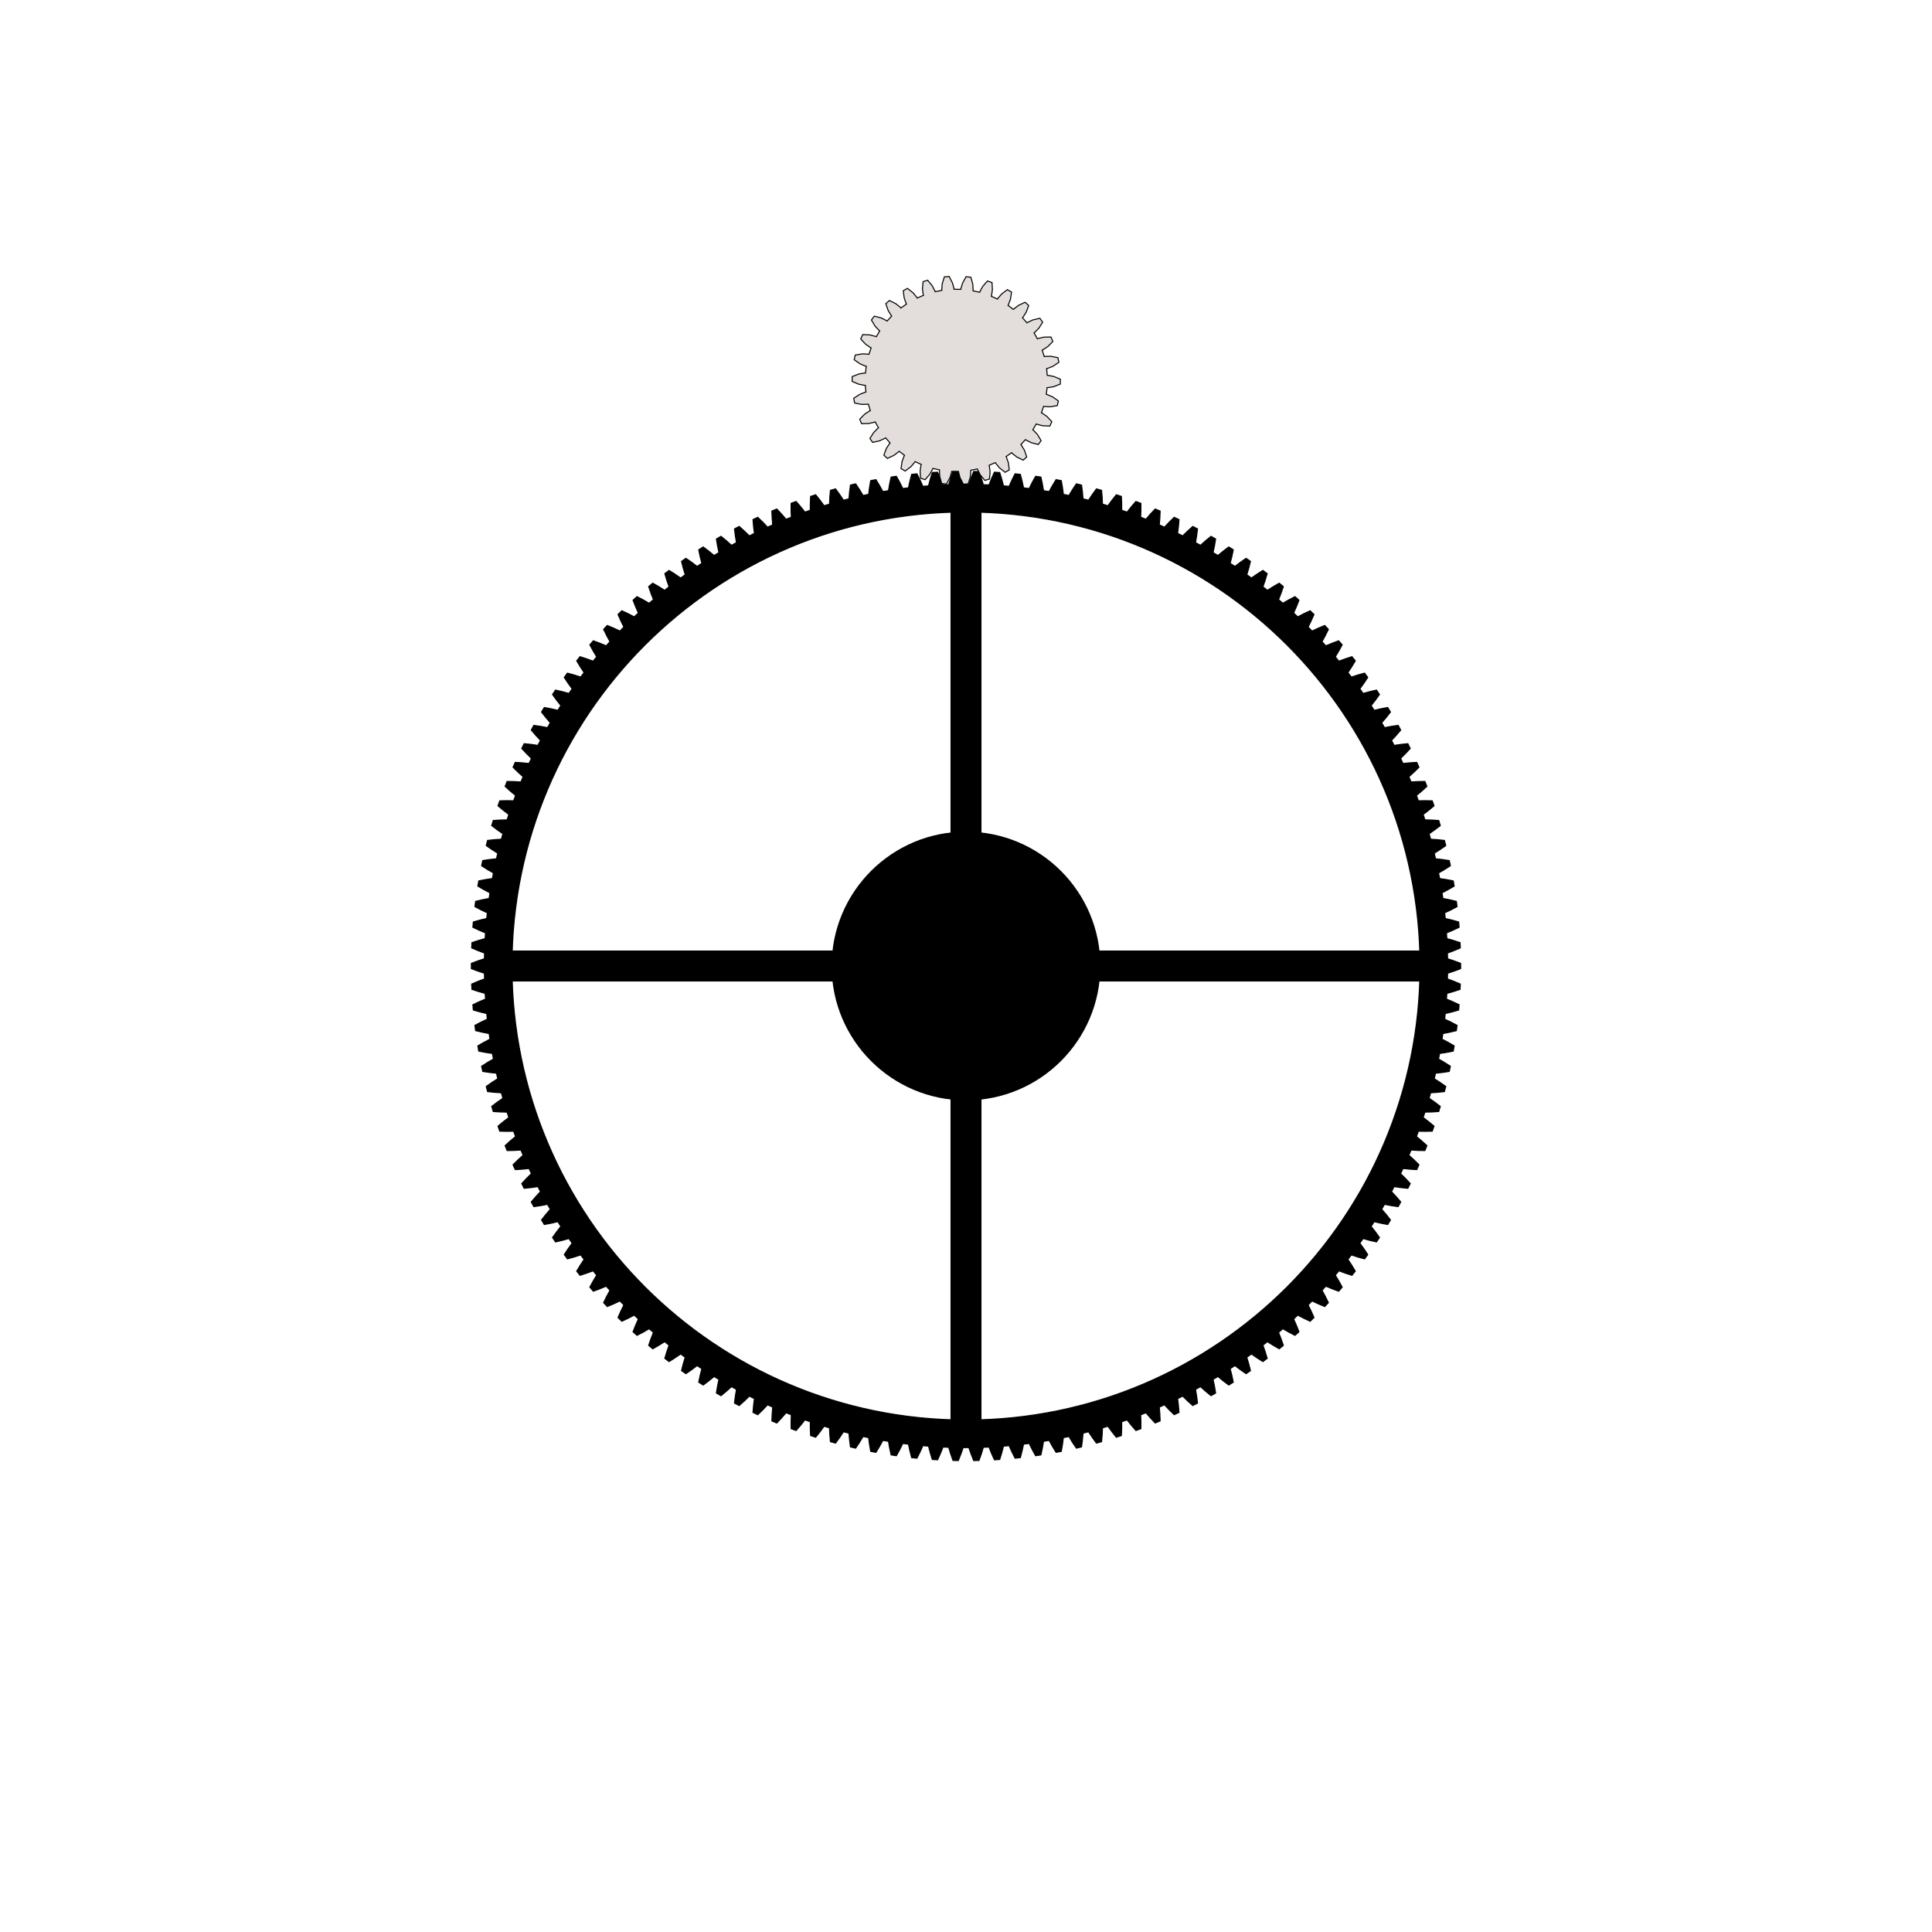
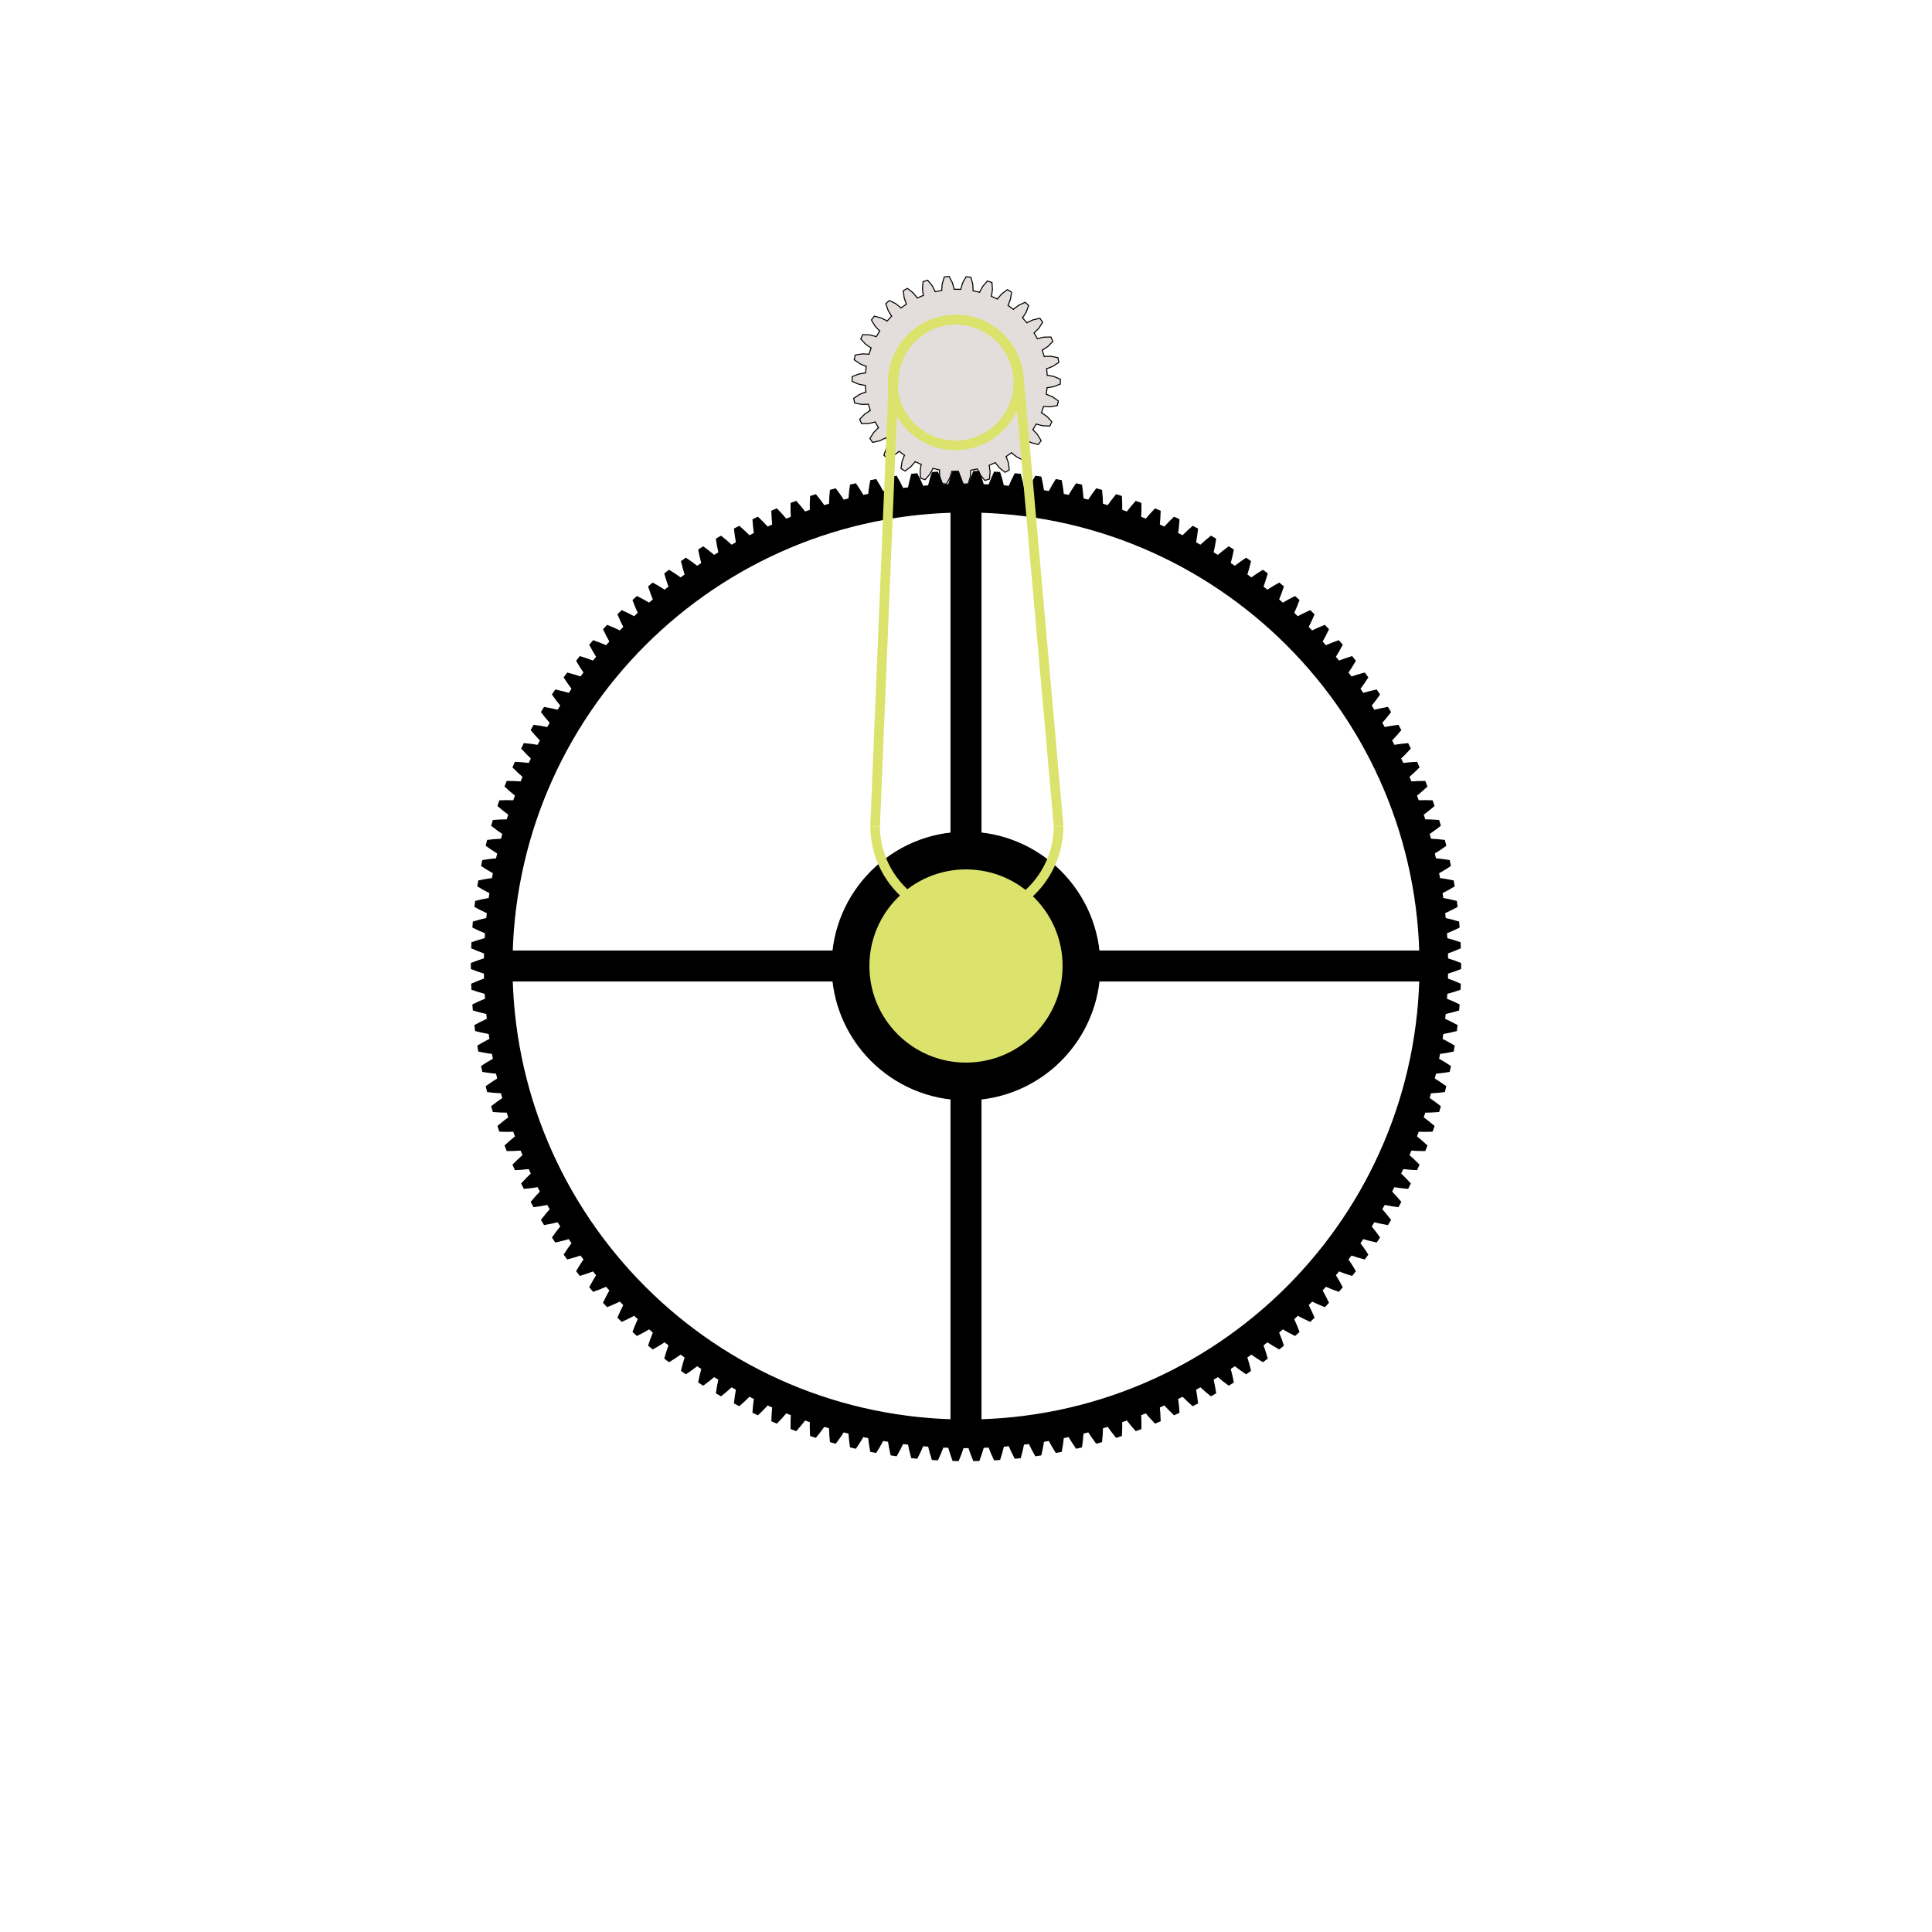
<svg xmlns="http://www.w3.org/2000/svg" width="500mm" height="500mm" version="1.1" viewBox="0 0 500 500" id="watch">
  <defs id="defs5123" />
  <g id="layer1">
-     <g transform="translate(250, 250)" id="primary_gear" style="fill:#000000;fill-opacity:1">
-       <path style="fill:#000000;fill-opacity:1;stroke:#000000;stroke-width:1" d="M 937.355 461.109 L 932.145 461.219 L 929.885 467.652 L 927.92 474.088 L 922.389 474.32 L 919.893 468.072 L 917.104 461.85 L 911.902 462.176 L 909.914 468.699 L 908.221 475.213 L 902.703 475.676 L 899.949 469.535 L 896.9 463.436 L 891.717 463.98 L 890.004 470.582 L 888.584 477.158 L 883.092 477.854 L 880.082 471.834 L 876.781 465.867 L 871.625 466.629 L 870.189 473.295 L 869.049 479.928 L 863.59 480.85 L 860.33 474.963 L 856.781 469.139 L 851.662 470.115 L 850.508 476.836 L 849.645 483.51 L 844.229 484.662 L 840.727 478.916 L 836.938 473.246 L 831.863 474.436 L 830.99 481.199 L 830.408 487.902 L 825.045 489.279 L 821.305 483.686 L 817.281 478.18 L 812.262 479.582 L 811.674 486.375 L 811.371 493.098 L 806.072 494.697 L 802.1 489.266 L 797.85 483.934 L 792.895 485.543 L 792.59 492.355 L 792.57 499.084 L 787.342 500.906 L 783.146 495.645 L 778.676 490.494 L 773.793 492.311 L 773.773 499.131 L 774.035 505.854 L 768.889 507.893 L 764.477 502.811 L 759.795 497.854 L 754.99 499.873 L 755.258 506.686 L 755.801 513.393 L 750.744 515.645 L 746.123 510.754 L 741.236 505.996 L 736.521 508.215 L 737.074 515.012 L 737.898 521.689 L 732.939 524.15 L 728.117 519.457 L 723.037 514.908 L 718.418 517.322 L 719.256 524.09 L 720.357 530.729 L 715.506 533.396 L 710.492 528.908 L 705.227 524.574 L 700.713 527.182 L 701.832 533.908 L 703.211 540.494 L 698.477 543.361 L 693.279 539.088 L 687.836 534.98 L 683.436 537.771 L 684.836 544.445 L 686.49 550.969 L 681.879 554.033 L 676.506 549.98 L 670.896 546.104 L 666.617 549.078 L 668.295 555.688 L 670.221 562.135 L 665.742 565.389 L 660.205 561.564 L 654.438 557.926 L 650.287 561.076 L 652.24 567.611 L 654.434 573.973 L 650.096 577.41 L 644.404 573.822 L 638.488 570.428 L 634.473 573.75 L 636.699 580.195 L 639.156 586.461 L 634.967 590.078 L 629.129 586.73 L 623.076 583.588 L 619.203 587.074 L 621.697 593.422 L 624.416 599.576 L 620.381 603.367 L 614.408 600.268 L 608.229 597.379 L 604.506 601.025 L 607.264 607.264 L 610.236 613.299 L 606.363 617.254 L 600.268 614.408 L 593.973 611.781 L 590.406 615.58 L 593.422 621.697 L 596.645 627.604 L 592.941 631.719 L 586.73 629.129 L 580.332 626.77 L 576.928 630.713 L 580.195 636.699 L 583.664 642.465 L 580.137 646.73 L 573.822 644.404 L 567.33 642.314 L 564.094 646.398 L 567.611 652.24 L 571.318 657.855 L 567.971 662.266 L 561.564 660.205 L 554.992 658.389 L 551.928 662.605 L 555.688 668.295 L 559.625 673.752 L 556.467 678.297 L 549.98 676.508 L 543.336 674.967 L 540.453 679.309 L 544.445 684.836 L 548.609 690.121 L 545.645 694.797 L 539.088 693.279 L 532.387 692.02 L 529.686 696.477 L 533.908 701.832 L 538.289 706.939 L 535.521 711.734 L 528.908 710.492 L 522.158 709.514 L 519.648 714.082 L 524.09 719.256 L 528.682 724.174 L 526.117 729.08 L 519.457 728.117 L 512.674 727.422 L 510.355 732.09 L 515.012 737.074 L 519.805 741.797 L 517.447 746.807 L 510.754 746.123 L 503.947 745.713 L 501.826 750.473 L 506.686 755.258 L 511.674 759.775 L 509.527 764.879 L 502.811 764.477 L 495.992 764.352 L 494.074 769.197 L 499.131 773.773 L 504.303 778.078 L 502.373 783.268 L 495.645 783.146 L 488.826 783.307 L 487.113 788.229 L 492.355 792.59 L 497.703 796.674 L 495.992 801.939 L 489.266 802.1 L 482.461 802.547 L 480.955 807.535 L 486.375 811.674 L 491.889 815.529 L 490.4 820.863 L 483.686 821.305 L 476.906 822.035 L 475.609 827.084 L 481.199 830.99 L 486.869 834.613 L 485.605 840.002 L 478.916 840.727 L 472.172 841.74 L 471.088 846.838 L 476.836 850.508 L 482.654 853.889 L 481.617 859.328 L 474.963 860.33 L 468.268 861.627 L 467.398 866.764 L 473.295 870.189 L 479.25 873.326 L 478.441 878.803 L 471.834 880.082 L 465.199 881.658 L 464.547 886.828 L 470.582 890.004 L 476.662 892.887 L 476.082 898.393 L 469.535 899.949 L 462.973 901.801 L 462.537 906.992 L 468.699 909.914 L 474.895 912.539 L 474.547 918.064 L 468.07 919.893 L 461.592 922.018 L 461.373 927.225 L 467.652 929.885 L 473.953 932.248 L 473.836 937.783 L 467.443 939.883 L 461.059 942.275 L 461.059 947.488 L 467.443 949.881 L 473.836 951.98 L 473.953 957.516 L 467.652 959.879 L 461.373 962.539 L 461.592 967.746 L 468.07 969.871 L 474.547 971.699 L 474.895 977.225 L 468.699 979.85 L 462.537 982.771 L 462.973 987.963 L 469.535 989.814 L 476.082 991.371 L 476.662 996.877 L 470.582 999.76 L 464.547 1002.936 L 465.199 1008.106 L 471.834 1009.682 L 478.441 1010.961 L 479.25 1016.439 L 473.295 1019.574 L 467.398 1023 L 468.268 1028.139 L 474.963 1029.434 L 481.617 1030.436 L 482.654 1035.875 L 476.836 1039.256 L 471.088 1042.926 L 472.172 1048.023 L 478.916 1049.037 L 485.605 1049.762 L 486.869 1055.15 L 481.199 1058.773 L 475.609 1062.68 L 476.906 1067.728 L 483.686 1068.459 L 490.4 1068.902 L 491.889 1074.234 L 486.375 1078.09 L 480.955 1082.228 L 482.461 1087.217 L 489.266 1087.664 L 495.992 1087.824 L 497.703 1093.09 L 492.355 1097.174 L 487.113 1101.535 L 488.826 1106.457 L 495.645 1106.617 L 502.373 1106.496 L 504.303 1111.686 L 499.131 1115.99 L 494.074 1120.566 L 495.992 1125.412 L 502.811 1125.287 L 509.527 1124.885 L 511.674 1129.988 L 506.686 1134.506 L 501.826 1139.291 L 503.947 1144.051 L 510.754 1143.641 L 517.447 1142.957 L 519.805 1147.967 L 515.012 1152.689 L 510.355 1157.674 L 512.674 1162.342 L 519.457 1161.647 L 526.117 1160.684 L 528.682 1165.59 L 524.09 1170.508 L 519.648 1175.682 L 522.158 1180.25 L 528.908 1179.272 L 535.521 1178.029 L 538.289 1182.824 L 533.908 1187.932 L 529.686 1193.287 L 532.387 1197.744 L 539.088 1196.484 L 545.645 1194.967 L 548.609 1199.643 L 544.445 1204.928 L 540.453 1210.455 L 543.336 1214.797 L 549.98 1213.258 L 556.467 1211.467 L 559.625 1216.012 L 555.688 1221.469 L 551.928 1227.158 L 554.992 1231.375 L 561.564 1229.559 L 567.971 1227.498 L 571.318 1231.908 L 567.611 1237.523 L 564.094 1243.365 L 567.33 1247.449 L 573.822 1245.359 L 580.137 1243.033 L 583.664 1247.299 L 580.195 1253.064 L 576.928 1259.051 L 580.332 1262.994 L 586.73 1260.635 L 592.941 1258.047 L 596.645 1262.16 L 593.422 1268.066 L 590.406 1274.184 L 593.973 1277.982 L 600.268 1275.355 L 606.363 1272.51 L 610.236 1276.465 L 607.264 1282.5 L 604.506 1288.738 L 608.229 1292.385 L 614.408 1289.496 L 620.381 1286.397 L 624.416 1290.188 L 621.697 1296.342 L 619.203 1302.689 L 623.076 1306.176 L 629.129 1303.033 L 634.967 1299.686 L 639.156 1303.305 L 636.699 1309.568 L 634.473 1316.014 L 638.488 1319.336 L 644.404 1315.941 L 650.096 1312.353 L 654.434 1315.791 L 652.24 1322.152 L 650.287 1328.688 L 654.438 1331.838 L 660.205 1328.199 L 665.742 1324.375 L 670.221 1327.629 L 668.295 1334.076 L 666.617 1340.688 L 670.896 1343.66 L 676.506 1339.783 L 681.879 1335.73 L 686.49 1338.795 L 684.836 1345.318 L 683.436 1351.992 L 687.836 1354.783 L 693.279 1350.676 L 698.477 1346.402 L 703.211 1349.27 L 701.832 1355.855 L 700.713 1362.582 L 705.227 1365.189 L 710.492 1360.855 L 715.506 1356.367 L 720.357 1359.035 L 719.256 1365.674 L 718.418 1372.441 L 723.037 1374.855 L 728.117 1370.307 L 732.939 1365.613 L 737.898 1368.074 L 737.074 1374.752 L 736.521 1381.549 L 741.236 1383.768 L 746.123 1379.01 L 750.744 1374.119 L 755.801 1376.371 L 755.258 1383.078 L 754.99 1389.893 L 759.795 1391.912 L 764.477 1386.953 L 768.889 1381.871 L 774.035 1383.91 L 773.773 1390.633 L 773.793 1397.453 L 778.676 1399.27 L 783.146 1394.119 L 787.342 1388.857 L 792.57 1390.68 L 792.59 1397.408 L 792.895 1404.221 L 797.85 1405.832 L 802.1 1400.498 L 806.072 1395.066 L 811.371 1396.666 L 811.674 1403.389 L 812.262 1410.182 L 817.281 1411.584 L 821.305 1406.078 L 825.045 1400.484 L 830.408 1401.861 L 830.99 1408.564 L 831.863 1415.328 L 836.938 1416.518 L 840.727 1410.848 L 844.229 1405.102 L 849.645 1406.254 L 850.508 1412.928 L 851.662 1419.648 L 856.781 1420.625 L 860.33 1414.801 L 863.59 1408.914 L 869.049 1409.836 L 870.189 1416.469 L 871.625 1423.135 L 876.781 1423.897 L 880.082 1417.93 L 883.092 1411.91 L 888.584 1412.605 L 890.004 1419.182 L 891.717 1425.783 L 896.9 1426.328 L 899.949 1420.228 L 902.703 1414.088 L 908.221 1414.553 L 909.914 1421.064 L 911.902 1427.588 L 917.104 1427.914 L 919.893 1421.693 L 922.389 1415.443 L 927.92 1415.676 L 929.885 1422.111 L 932.145 1428.545 L 937.355 1428.654 L 939.883 1422.32 L 942.113 1415.973 L 947.65 1415.973 L 949.881 1422.32 L 952.41 1428.654 L 957.619 1428.545 L 959.879 1422.111 L 961.844 1415.676 L 967.375 1415.443 L 969.871 1421.693 L 972.66 1427.914 L 977.861 1427.588 L 979.85 1421.064 L 981.543 1414.553 L 987.061 1414.088 L 989.814 1420.228 L 992.863 1426.328 L 998.047 1425.783 L 999.76 1419.182 L 1001.18 1412.605 L 1006.672 1411.91 L 1009.682 1417.93 L 1012.982 1423.897 L 1018.139 1423.135 L 1019.574 1416.469 L 1020.715 1409.836 L 1026.174 1408.914 L 1029.434 1414.801 L 1032.982 1420.625 L 1038.102 1419.648 L 1039.256 1412.928 L 1040.119 1406.254 L 1045.535 1405.102 L 1049.037 1410.848 L 1052.826 1416.518 L 1057.9 1415.328 L 1058.773 1408.564 L 1059.355 1401.861 L 1064.719 1400.484 L 1068.459 1406.078 L 1072.482 1411.584 L 1077.502 1410.182 L 1078.09 1403.389 L 1078.393 1396.666 L 1083.691 1395.066 L 1087.664 1400.498 L 1091.914 1405.832 L 1096.869 1404.221 L 1097.174 1397.408 L 1097.193 1390.68 L 1102.422 1388.857 L 1106.617 1394.119 L 1111.088 1399.27 L 1115.971 1397.453 L 1115.99 1390.633 L 1115.728 1383.91 L 1120.875 1381.871 L 1125.287 1386.953 L 1129.969 1391.912 L 1134.773 1389.893 L 1134.506 1383.078 L 1133.963 1376.371 L 1139.022 1374.119 L 1143.641 1379.01 L 1148.527 1383.768 L 1153.242 1381.549 L 1152.689 1374.752 L 1151.865 1368.074 L 1156.824 1365.613 L 1161.647 1370.307 L 1166.727 1374.855 L 1171.346 1372.441 L 1170.508 1365.674 L 1169.406 1359.035 L 1174.258 1356.367 L 1179.272 1360.855 L 1184.537 1365.189 L 1189.051 1362.582 L 1187.932 1355.855 L 1186.553 1349.27 L 1191.287 1346.402 L 1196.484 1350.676 L 1201.928 1354.783 L 1206.328 1351.992 L 1204.928 1345.318 L 1203.273 1338.795 L 1207.885 1335.73 L 1213.258 1339.783 L 1218.867 1343.66 L 1223.147 1340.688 L 1221.469 1334.076 L 1219.543 1327.629 L 1224.022 1324.375 L 1229.559 1328.199 L 1235.326 1331.838 L 1239.477 1328.688 L 1237.523 1322.152 L 1235.33 1315.791 L 1239.668 1312.353 L 1245.361 1315.941 L 1251.275 1319.336 L 1255.291 1316.014 L 1253.064 1309.568 L 1250.607 1303.305 L 1254.797 1299.686 L 1260.635 1303.033 L 1266.688 1306.176 L 1270.561 1302.689 L 1268.066 1296.342 L 1265.348 1290.188 L 1269.383 1286.397 L 1275.355 1289.496 L 1281.535 1292.385 L 1285.258 1288.738 L 1282.5 1282.5 L 1279.527 1276.465 L 1283.4 1272.51 L 1289.498 1275.355 L 1295.791 1277.982 L 1299.357 1274.184 L 1296.342 1268.066 L 1293.119 1262.16 L 1296.822 1258.047 L 1303.033 1260.635 L 1309.432 1262.994 L 1312.838 1259.051 L 1309.568 1253.064 L 1306.1 1247.299 L 1309.627 1243.033 L 1315.941 1245.359 L 1322.434 1247.449 L 1325.67 1243.365 L 1322.152 1237.523 L 1318.445 1231.908 L 1321.793 1227.498 L 1328.199 1229.559 L 1334.772 1231.375 L 1337.836 1227.158 L 1334.076 1221.469 L 1330.139 1216.012 L 1333.297 1211.467 L 1339.783 1213.258 L 1346.428 1214.797 L 1349.311 1210.455 L 1345.318 1204.928 L 1341.154 1199.643 L 1344.119 1194.967 L 1350.676 1196.484 L 1357.379 1197.744 L 1360.078 1193.287 L 1355.855 1187.932 L 1351.475 1182.824 L 1354.242 1178.029 L 1360.855 1179.272 L 1367.605 1180.25 L 1370.115 1175.682 L 1365.674 1170.508 L 1361.082 1165.59 L 1363.647 1160.684 L 1370.307 1161.647 L 1377.09 1162.342 L 1379.408 1157.674 L 1374.752 1152.689 L 1369.959 1147.967 L 1372.316 1142.957 L 1379.01 1143.641 L 1385.818 1144.051 L 1387.938 1139.291 L 1383.078 1134.506 L 1378.09 1129.988 L 1380.236 1124.885 L 1386.953 1125.287 L 1393.772 1125.412 L 1395.689 1120.566 L 1390.635 1115.99 L 1385.461 1111.686 L 1387.391 1106.496 L 1394.119 1106.617 L 1400.938 1106.457 L 1402.65 1101.535 L 1397.408 1097.174 L 1392.061 1093.09 L 1393.772 1087.824 L 1400.498 1087.664 L 1407.303 1087.217 L 1408.809 1082.228 L 1403.389 1078.09 L 1397.875 1074.234 L 1399.363 1068.902 L 1406.078 1068.459 L 1412.857 1067.728 L 1414.154 1062.68 L 1408.564 1058.773 L 1402.895 1055.15 L 1404.158 1049.762 L 1410.848 1049.037 L 1417.592 1048.023 L 1418.676 1042.926 L 1412.928 1039.256 L 1407.109 1035.875 L 1408.147 1030.436 L 1414.801 1029.434 L 1421.496 1028.139 L 1422.365 1023 L 1416.469 1019.574 L 1410.514 1016.439 L 1411.322 1010.961 L 1417.93 1009.682 L 1424.564 1008.106 L 1425.217 1002.936 L 1419.182 999.76 L 1413.102 996.877 L 1413.682 991.371 L 1420.228 989.814 L 1426.791 987.963 L 1427.227 982.771 L 1421.064 979.85 L 1414.869 977.225 L 1415.217 971.699 L 1421.693 969.871 L 1428.172 967.746 L 1428.391 962.539 L 1422.111 959.879 L 1415.811 957.516 L 1415.928 951.98 L 1422.32 949.881 L 1428.705 947.488 L 1428.705 942.275 L 1422.32 939.883 L 1415.928 937.783 L 1415.811 932.248 L 1422.111 929.885 L 1428.391 927.225 L 1428.172 922.018 L 1421.693 919.893 L 1415.217 918.064 L 1414.869 912.539 L 1421.064 909.914 L 1427.227 906.992 L 1426.791 901.801 L 1420.228 899.949 L 1413.682 898.393 L 1413.102 892.887 L 1419.182 890.004 L 1425.217 886.828 L 1424.564 881.658 L 1417.93 880.082 L 1411.322 878.803 L 1410.514 873.326 L 1416.469 870.189 L 1422.365 866.764 L 1421.496 861.627 L 1414.801 860.33 L 1408.147 859.328 L 1407.109 853.889 L 1412.928 850.508 L 1418.676 846.838 L 1417.592 841.74 L 1410.848 840.727 L 1404.158 840.002 L 1402.895 834.613 L 1408.564 830.99 L 1414.154 827.084 L 1412.857 822.035 L 1406.078 821.305 L 1399.363 820.863 L 1397.875 815.529 L 1403.389 811.674 L 1408.809 807.535 L 1407.303 802.547 L 1400.498 802.1 L 1393.772 801.939 L 1392.061 796.674 L 1397.408 792.59 L 1402.65 788.229 L 1400.938 783.307 L 1394.119 783.146 L 1387.391 783.268 L 1385.461 778.078 L 1390.635 773.773 L 1395.689 769.197 L 1393.772 764.352 L 1386.953 764.477 L 1380.236 764.879 L 1378.09 759.775 L 1383.078 755.258 L 1387.938 750.473 L 1385.818 745.713 L 1379.01 746.123 L 1372.316 746.807 L 1369.959 741.797 L 1374.752 737.074 L 1379.408 732.09 L 1377.09 727.422 L 1370.307 728.117 L 1363.647 729.08 L 1361.082 724.174 L 1365.674 719.256 L 1370.115 714.082 L 1367.605 709.514 L 1360.855 710.492 L 1354.242 711.734 L 1351.475 706.939 L 1355.855 701.832 L 1360.078 696.477 L 1357.379 692.02 L 1350.676 693.279 L 1344.119 694.797 L 1341.154 690.121 L 1345.318 684.836 L 1349.311 679.309 L 1346.428 674.967 L 1339.783 676.508 L 1333.297 678.297 L 1330.139 673.752 L 1334.076 668.295 L 1337.836 662.605 L 1334.772 658.389 L 1328.199 660.205 L 1321.793 662.266 L 1318.445 657.855 L 1322.152 652.24 L 1325.67 646.398 L 1322.434 642.314 L 1315.941 644.404 L 1309.627 646.73 L 1306.1 642.465 L 1309.568 636.699 L 1312.838 630.713 L 1309.432 626.77 L 1303.033 629.129 L 1296.822 631.719 L 1293.119 627.604 L 1296.342 621.697 L 1299.357 615.58 L 1295.791 611.781 L 1289.498 614.408 L 1283.4 617.254 L 1279.527 613.299 L 1282.5 607.264 L 1285.258 601.025 L 1281.535 597.379 L 1275.355 600.268 L 1269.383 603.367 L 1265.348 599.576 L 1268.066 593.422 L 1270.561 587.074 L 1266.688 583.588 L 1260.635 586.73 L 1254.797 590.078 L 1250.607 586.461 L 1253.064 580.195 L 1255.291 573.75 L 1251.275 570.428 L 1245.361 573.822 L 1239.668 577.41 L 1235.33 573.973 L 1237.523 567.611 L 1239.477 561.076 L 1235.326 557.926 L 1229.559 561.564 L 1224.022 565.389 L 1219.543 562.135 L 1221.469 555.688 L 1223.147 549.078 L 1218.867 546.104 L 1213.258 549.98 L 1207.885 554.033 L 1203.273 550.969 L 1204.928 544.445 L 1206.328 537.771 L 1201.928 534.98 L 1196.484 539.088 L 1191.287 543.361 L 1186.553 540.494 L 1187.932 533.908 L 1189.051 527.182 L 1184.537 524.574 L 1179.272 528.908 L 1174.258 533.396 L 1169.406 530.729 L 1170.508 524.09 L 1171.346 517.322 L 1166.727 514.908 L 1161.647 519.457 L 1156.824 524.15 L 1151.865 521.689 L 1152.689 515.012 L 1153.242 508.215 L 1148.527 505.996 L 1143.641 510.754 L 1139.022 515.645 L 1133.963 513.393 L 1134.506 506.686 L 1134.773 499.873 L 1129.969 497.854 L 1125.287 502.811 L 1120.875 507.893 L 1115.728 505.854 L 1115.99 499.131 L 1115.971 492.311 L 1111.088 490.494 L 1106.617 495.645 L 1102.422 500.906 L 1097.193 499.084 L 1097.174 492.355 L 1096.869 485.543 L 1091.914 483.934 L 1087.664 489.266 L 1083.691 494.697 L 1078.393 493.098 L 1078.09 486.375 L 1077.502 479.582 L 1072.482 478.18 L 1068.459 483.686 L 1064.719 489.279 L 1059.355 487.902 L 1058.773 481.199 L 1057.9 474.436 L 1052.826 473.246 L 1049.037 478.916 L 1045.535 484.662 L 1040.119 483.51 L 1039.256 476.836 L 1038.102 470.115 L 1032.982 469.139 L 1029.434 474.963 L 1026.174 480.85 L 1020.715 479.928 L 1019.574 473.295 L 1018.139 466.629 L 1012.982 465.867 L 1009.682 471.834 L 1006.672 477.854 L 1001.18 477.158 L 999.76 470.582 L 998.047 463.98 L 992.863 463.436 L 989.814 469.535 L 987.061 475.676 L 981.543 475.213 L 979.85 468.699 L 977.861 462.176 L 972.66 461.85 L 969.871 468.072 L 967.375 474.32 L 961.844 474.088 L 959.879 467.652 L 957.619 461.219 L 952.41 461.109 L 949.881 467.443 L 947.65 473.791 L 942.113 473.791 L 939.883 467.443 L 937.355 461.109 z M 944.883 500.787 A 444.094 444.094 0 0 1 1388.977 944.883 A 444.094 444.094 0 0 1 944.883 1388.977 A 444.094 444.094 0 0 1 500.787 944.883 A 444.094 444.094 0 0 1 944.883 500.787 z " transform="matrix(0.2645833,0,0,0.2645833,-250,-250)" id="path5134" />
-     </g>
    <g id="secondary_gear" transform="rotate(0.735,-7548.919,19341.042)" style="fill:#e3dedb">
      <path id="path5150" style="fill:#e3dedb;stroke:#000000;stroke-width:0.265" d="m 23.528,-1.585 0.16,-0.011 1.543,0.273 1.712,0.701 v 1.242 l -1.712,0.701 -1.543,0.273 -0.16,-0.011 -0.185,1.756 0.159,0.023 1.452,0.588 1.529,1.042 -0.258,1.215 -1.82,0.33 -1.566,-0.053 -0.155,-0.044 -0.546,1.68 0.151,0.055 1.298,0.877 1.279,1.337 -0.505,1.135 -1.849,-0.056 -1.521,-0.378 -0.142,-0.075 -0.883,1.529 0.136,0.085 1.087,1.128 0.973,1.574 -0.73,1.005 -1.797,-0.439 -1.409,-0.686 -0.123,-0.103 -1.182,1.312 0.115,0.112 0.829,1.329 0.624,1.741 -0.923,0.831 -1.667,-0.803 -1.236,-0.964 -0.099,-0.126 -1.429,1.038 0.09,0.133 0.535,1.473 0.249,1.833 -1.076,0.621 -1.463,-1.132 -1.008,-1.199 -0.071,-0.144 -1.613,0.718 0.06,0.149 0.217,1.552 -0.138,1.845 -1.181,0.384 -1.196,-1.411 -0.737,-1.383 -0.039,-0.156 -1.728,0.367 0.028,0.158 L 3.952,24.955 3.434,26.731 2.199,26.86 1.322,25.231 0.889,23.725 0.883,23.565 h -1.766 l -0.006,0.161 -0.433,1.506 -0.876,1.629 -1.235,-0.13 -0.519,-1.776 -0.111,-1.563 0.028,-0.158 -1.728,-0.367 -0.039,0.156 -0.737,1.383 -1.196,1.411 -1.181,-0.384 -0.138,-1.845 0.217,-1.552 0.06,-0.149 -1.613,-0.718 -0.071,0.144 -1.008,1.199 -1.463,1.132 -1.076,-0.621 0.249,-1.833 0.535,-1.473 0.09,-0.133 -1.429,-1.038 -0.099,0.126 -1.236,0.964 -1.667,0.803 -0.923,-0.831 0.624,-1.741 0.829,-1.329 0.115,-0.112 -1.182,-1.312 -0.123,0.103 -1.409,0.686 -1.797,0.439 -0.73,-1.005 0.973,-1.574 1.087,-1.128 0.136,-0.085 -0.883,-1.529 -0.142,0.075 -1.521,0.378 -1.849,0.056 -0.505,-1.135 1.279,-1.337 1.298,-0.877 0.151,-0.055 -0.546,-1.68 -0.155,0.044 -1.566,0.053 -1.82,-0.33 -0.258,-1.215 1.529,-1.042 1.452,-0.588 0.159,-0.023 -0.185,-1.756 -0.16,0.011 -1.543,-0.273 -1.712,-0.701 v -1.242 l 1.712,-0.701 1.543,-0.273 0.16,0.011 0.185,-1.756 -0.159,-0.023 -1.452,-0.588 -1.529,-1.042 0.258,-1.215 1.82,-0.33 1.566,0.053 0.155,0.044 0.546,-1.68 -0.151,-0.055 -1.298,-0.877 -1.279,-1.337 0.505,-1.135 1.849,0.056 1.521,0.378 0.142,0.075 0.883,-1.529 -0.136,-0.085 -1.087,-1.128 -0.973,-1.574 0.73,-1.005 1.797,0.439 1.409,0.686 0.123,0.103 1.182,-1.312 -0.115,-0.112 -0.829,-1.329 -0.624,-1.741 0.923,-0.831 1.667,0.803 1.236,0.964 0.099,0.126 1.429,-1.038 -0.09,-0.133 -0.535,-1.473 -0.249,-1.833 1.076,-0.621 1.463,1.132 1.008,1.199 0.071,0.144 1.613,-0.718 -0.06,-0.149 -0.217,-1.552 0.138,-1.845 1.181,-0.384 1.196,1.411 0.737,1.383 0.039,0.156 1.728,-0.367 -0.028,-0.158 0.111,-1.563 0.519,-1.776 1.235,-0.13 0.876,1.629 0.433,1.506 0.006,0.161 h 1.766 l 0.006,-0.161 0.433,-1.506 0.876,-1.629 1.235,0.13 0.519,1.776 0.111,1.563 -0.028,0.158 1.728,0.367 0.039,-0.156 0.737,-1.383 1.196,-1.411 1.181,0.384 0.138,1.845 -0.217,1.552 -0.06,0.149 1.613,0.718 0.071,-0.144 1.008,-1.199 1.463,-1.132 1.076,0.621 -0.249,1.833 -0.535,1.473 -0.09,0.133 1.429,1.038 0.099,-0.126 1.236,-0.964 1.667,-0.803 0.923,0.831 -0.624,1.741 -0.829,1.329 -0.115,0.112 1.182,1.312 0.123,-0.103 1.409,-0.686 1.797,-0.439 0.73,1.005 -0.973,1.574 -1.087,1.128 -0.136,0.085 0.883,1.529 0.142,-0.075 1.521,-0.378 1.849,-0.056 0.505,1.135 -1.279,1.337 -1.298,0.877 -0.151,0.055 0.546,1.68 0.155,-0.044 1.566,-0.053 1.82,0.33 0.258,1.215 -1.529,1.042 -1.452,0.588 -0.159,0.023 z" />
    </g>
-     <rect style="fill:#000000;fill-opacity:1;stroke:none;stroke-width:0.305" id="rect4487" width="8.019" height="244.068" x="245.99" y="127.966" />
-     <rect style="fill:#000000;fill-opacity:1;stroke:none;stroke-width:0.305" id="rect4487-3" width="8.019" height="244.068" x="-254.009" y="127.966" transform="rotate(-90)" />
-     <circle style="fill:#000000;fill-opacity:1;stroke:none;stroke-width:0.265" id="path4504" cx="250" cy="250" r="34.774" />
+     <g id="g5402">
+       <path style="fill:#000000;fill-opacity:1;stroke:#000000;stroke-width:0.265" d="m 248.009,122.002 -1.379,0.029 -0.598,1.702 -0.52,1.703 -1.463,0.061 -0.66,-1.653 -0.738,-1.646 -1.376,0.086 -0.526,1.726 -0.448,1.723 -1.46,0.122 -0.729,-1.625 -0.807,-1.614 -1.371,0.144 -0.453,1.747 -0.376,1.74 -1.453,0.184 -0.796,-1.593 -0.873,-1.579 -1.364,0.202 -0.38,1.764 -0.302,1.755 -1.444,0.244 -0.862,-1.558 -0.939,-1.541 -1.354,0.258 -0.305,1.778 -0.228,1.766 -1.433,0.305 -0.927,-1.52 -1.003,-1.5 -1.343,0.315 -0.231,1.79 -0.154,1.774 -1.419,0.364 -0.99,-1.48 -1.065,-1.457 -1.328,0.371 -0.156,1.797 -0.08,1.779 -1.402,0.423 -1.051,-1.437 -1.124,-1.411 -1.311,0.426 -0.081,1.802 -0.005,1.78 -1.383,0.482 -1.11,-1.392 -1.183,-1.363 -1.292,0.481 -0.005,1.805 0.069,1.779 -1.362,0.539 -1.167,-1.345 -1.239,-1.312 -1.271,0.534 0.071,1.802 0.144,1.775 -1.338,0.596 -1.223,-1.294 -1.293,-1.259 -1.247,0.587 0.146,1.798 0.218,1.767 -1.312,0.651 -1.276,-1.242 -1.344,-1.204 -1.222,0.639 0.222,1.791 0.291,1.756 -1.284,0.706 -1.327,-1.188 -1.393,-1.147 -1.194,0.69 0.296,1.78 0.365,1.743 -1.253,0.759 -1.375,-1.131 -1.44,-1.087 -1.164,0.738 0.371,1.766 0.438,1.726 -1.22,0.811 -1.422,-1.072 -1.484,-1.026 -1.132,0.787 0.444,1.749 0.51,1.706 -1.185,0.861 -1.465,-1.012 -1.526,-0.963 -1.098,0.834 0.517,1.729 0.58,1.683 -1.148,0.909 -1.506,-0.949 -1.565,-0.898 -1.062,0.879 0.589,1.705 0.65,1.658 -1.108,0.957 -1.545,-0.886 -1.601,-0.831 -1.025,0.922 0.66,1.679 0.719,1.628 -1.068,1.003 -1.58,-0.82 -1.635,-0.764 -0.985,0.965 0.73,1.651 0.787,1.597 -1.025,1.046 -1.613,-0.753 -1.666,-0.695 -0.944,1.005 0.798,1.619 0.853,1.563 -0.98,1.089 -1.643,-0.685 -1.693,-0.624 -0.901,1.043 0.865,1.584 0.918,1.525 -0.933,1.129 -1.671,-0.615 -1.718,-0.553 -0.856,1.081 0.931,1.546 0.981,1.486 -0.886,1.167 -1.695,-0.545 -1.739,-0.481 -0.811,1.116 0.995,1.505 1.042,1.444 -0.836,1.203 -1.716,-0.473 -1.758,-0.408 -0.763,1.149 1.056,1.462 1.102,1.398 -0.784,1.237 -1.735,-0.402 -1.773,-0.333 -0.715,1.179 1.117,1.417 1.159,1.351 -0.732,1.269 -1.75,-0.329 -1.786,-0.259 -0.664,1.209 1.175,1.369 1.215,1.301 -0.679,1.298 -1.762,-0.255 -1.795,-0.184 -0.613,1.235 1.232,1.319 1.268,1.25 -0.624,1.325 -1.771,-0.181 -1.801,-0.109 -0.561,1.259 1.286,1.266 1.32,1.195 -0.568,1.35 -1.777,-0.106 -1.804,-0.033 -0.507,1.282 1.338,1.211 1.368,1.139 -0.511,1.373 -1.78,-0.032 -1.804,0.042 -0.453,1.302 1.387,1.154 1.415,1.081 -0.453,1.393 -1.78,0.042 -1.8,0.118 -0.398,1.32 1.434,1.095 1.459,1.02 -0.394,1.411 -1.777,0.117 -1.794,0.193 -0.343,1.336 1.479,1.034 1.5,0.959 -0.334,1.426 -1.77,0.192 -1.784,0.268 -0.287,1.349 1.521,0.971 1.539,0.895 -0.274,1.439 -1.761,0.265 -1.771,0.343 -0.23,1.359 1.56,0.906 1.576,0.83 -0.214,1.449 -1.748,0.338 -1.755,0.417 -0.173,1.368 1.597,0.84 1.609,0.763 -0.153,1.457 -1.732,0.412 -1.736,0.49 -0.115,1.374 1.63,0.773 1.639,0.695 -0.092,1.462 -1.714,0.484 -1.714,0.562 -0.058,1.378 1.661,0.704 1.667,0.625 -0.031,1.465 -1.691,0.556 -1.689,0.633 v 1.379 l 1.689,0.633 1.691,0.556 0.031,1.465 -1.667,0.625 -1.661,0.704 0.058,1.378 1.714,0.562 1.714,0.484 0.092,1.462 -1.639,0.695 -1.63,0.773 0.115,1.374 1.736,0.49 1.732,0.412 0.153,1.457 -1.609,0.763 -1.597,0.84 0.173,1.368 1.755,0.417 1.748,0.338 0.214,1.45 -1.576,0.829 -1.56,0.906 0.23,1.36 1.771,0.343 1.761,0.265 0.274,1.439 -1.539,0.895 -1.521,0.971 0.287,1.349 1.784,0.268 1.77,0.192 0.334,1.426 -1.5,0.959 -1.479,1.034 0.343,1.336 1.794,0.193 1.777,0.117 0.394,1.411 -1.459,1.02 -1.434,1.095 0.398,1.32 1.8,0.118 1.78,0.042 0.453,1.393 -1.415,1.081 -1.387,1.154 0.453,1.302 1.804,0.042 1.78,-0.032 0.511,1.373 -1.368,1.139 -1.338,1.211 0.507,1.282 1.804,-0.033 1.777,-0.106 0.568,1.35 -1.32,1.195 -1.286,1.266 0.561,1.259 1.801,-0.109 1.771,-0.181 0.624,1.326 -1.268,1.25 -1.232,1.319 0.613,1.235 1.795,-0.184 1.762,-0.255 0.679,1.298 -1.215,1.301 -1.175,1.369 0.664,1.209 1.786,-0.259 1.75,-0.329 0.732,1.269 -1.159,1.351 -1.117,1.417 0.715,1.179 1.773,-0.333 1.735,-0.402 0.784,1.237 -1.102,1.398 -1.056,1.462 0.763,1.149 1.758,-0.407 1.716,-0.474 0.836,1.202 -1.042,1.444 -0.995,1.505 0.811,1.116 1.739,-0.481 1.695,-0.545 0.886,1.167 -0.981,1.486 -0.931,1.546 0.856,1.081 1.718,-0.553 1.671,-0.615 0.933,1.129 -0.918,1.526 -0.865,1.584 0.901,1.043 1.693,-0.624 1.643,-0.685 0.98,1.088 -0.853,1.563 -0.798,1.619 0.944,1.005 1.666,-0.695 1.613,-0.753 1.025,1.046 -0.787,1.597 -0.73,1.651 0.985,0.965 1.635,-0.764 1.58,-0.82 1.068,1.003 -0.719,1.628 -0.66,1.679 1.025,0.922 1.601,-0.831 1.545,-0.886 1.108,0.958 -0.65,1.657 -0.589,1.705 1.062,0.879 1.565,-0.898 1.506,-0.949 1.148,0.909 -0.58,1.683 -0.517,1.729 1.098,0.834 1.526,-0.963 1.465,-1.012 1.185,0.861 -0.51,1.706 -0.444,1.749 1.132,0.787 1.484,-1.026 1.422,-1.072 1.22,0.811 -0.438,1.726 -0.371,1.766 1.164,0.738 1.44,-1.087 1.375,-1.131 1.253,0.759 -0.365,1.743 -0.296,1.78 1.194,0.69 1.393,-1.147 1.327,-1.188 1.284,0.706 -0.291,1.756 -0.222,1.791 1.222,0.639 1.344,-1.204 1.276,-1.242 1.312,0.651 -0.218,1.767 -0.146,1.798 1.247,0.587 1.293,-1.259 1.223,-1.294 1.338,0.596 -0.144,1.775 -0.071,1.803 1.271,0.534 1.239,-1.312 1.167,-1.345 1.362,0.54 -0.069,1.779 0.005,1.805 1.292,0.481 1.183,-1.363 1.11,-1.392 1.383,0.482 0.005,1.78 0.081,1.802 1.311,0.426 1.124,-1.411 1.051,-1.437 1.402,0.423 0.08,1.779 0.156,1.797 1.328,0.371 1.065,-1.457 0.99,-1.48 1.419,0.364 0.154,1.774 0.231,1.79 1.343,0.315 1.003,-1.5 0.927,-1.52 1.433,0.305 0.228,1.766 0.305,1.778 1.354,0.258 0.939,-1.541 0.862,-1.558 1.444,0.244 0.302,1.755 0.38,1.764 1.364,0.202 0.873,-1.579 0.796,-1.593 1.453,0.184 0.376,1.74 0.453,1.747 1.371,0.144 0.807,-1.614 0.729,-1.625 1.46,0.123 0.448,1.723 0.526,1.726 1.376,0.086 0.738,-1.646 0.66,-1.654 1.463,0.061 0.52,1.703 0.598,1.702 1.379,0.029 0.669,-1.676 0.59,-1.679 h 1.465 l 0.59,1.679 0.669,1.676 1.378,-0.029 0.598,-1.702 0.52,-1.703 1.463,-0.061 0.66,1.654 0.738,1.646 1.376,-0.086 0.526,-1.726 0.448,-1.723 1.46,-0.123 0.729,1.625 0.807,1.614 1.371,-0.144 0.453,-1.747 0.376,-1.74 1.453,-0.184 0.796,1.593 0.873,1.579 1.364,-0.202 0.38,-1.764 0.302,-1.755 1.444,-0.244 0.862,1.558 0.939,1.541 1.354,-0.258 0.305,-1.778 0.228,-1.766 1.433,-0.305 0.927,1.52 1.003,1.5 1.343,-0.315 0.231,-1.79 0.154,-1.774 1.419,-0.364 0.99,1.48 1.065,1.457 1.328,-0.371 0.156,-1.797 0.08,-1.779 1.402,-0.423 1.051,1.437 1.124,1.411 1.311,-0.426 0.081,-1.802 0.005,-1.78 1.383,-0.482 1.11,1.392 1.183,1.363 1.292,-0.481 0.005,-1.805 -0.069,-1.779 1.362,-0.54 1.167,1.345 1.239,1.312 1.271,-0.534 -0.071,-1.803 -0.144,-1.775 1.338,-0.596 1.222,1.294 1.293,1.259 1.247,-0.587 -0.146,-1.798 -0.218,-1.767 1.312,-0.651 1.276,1.242 1.344,1.204 1.222,-0.639 -0.222,-1.791 -0.291,-1.756 1.284,-0.706 1.327,1.188 1.393,1.147 1.194,-0.69 -0.296,-1.78 -0.365,-1.743 1.253,-0.759 1.375,1.131 1.44,1.087 1.164,-0.738 -0.371,-1.766 -0.438,-1.726 1.22,-0.811 1.422,1.072 1.484,1.026 1.132,-0.787 -0.444,-1.749 -0.51,-1.706 1.185,-0.861 1.465,1.012 1.526,0.963 1.098,-0.834 -0.517,-1.729 -0.58,-1.683 1.148,-0.909 1.506,0.949 1.565,0.898 1.062,-0.879 -0.589,-1.705 -0.65,-1.657 1.108,-0.958 1.545,0.886 1.601,0.831 1.025,-0.922 -0.66,-1.679 -0.719,-1.628 1.068,-1.003 1.58,0.82 1.635,0.764 0.985,-0.965 -0.73,-1.651 -0.787,-1.597 1.025,-1.046 1.613,0.753 1.665,0.695 0.944,-1.005 -0.798,-1.619 -0.853,-1.563 0.98,-1.088 1.643,0.685 1.693,0.624 0.901,-1.043 -0.865,-1.584 -0.918,-1.526 0.933,-1.129 1.671,0.615 1.718,0.553 0.856,-1.081 -0.931,-1.546 -0.981,-1.486 0.886,-1.167 1.695,0.545 1.739,0.481 0.811,-1.116 -0.995,-1.505 -1.042,-1.444 0.836,-1.202 1.716,0.474 1.758,0.407 0.763,-1.149 -1.056,-1.462 -1.102,-1.398 0.784,-1.237 1.735,0.402 1.774,0.333 0.714,-1.179 -1.117,-1.417 -1.159,-1.351 0.732,-1.269 1.75,0.329 1.786,0.259 0.664,-1.209 -1.175,-1.369 -1.215,-1.301 0.679,-1.298 1.762,0.255 1.795,0.184 0.613,-1.235 -1.232,-1.319 -1.268,-1.25 0.624,-1.326 1.771,0.181 1.801,0.109 0.561,-1.259 -1.286,-1.266 -1.32,-1.195 0.568,-1.35 1.777,0.106 1.804,0.033 0.507,-1.282 -1.337,-1.211 -1.369,-1.139 0.511,-1.373 1.78,0.032 1.804,-0.042 0.453,-1.302 -1.387,-1.154 -1.415,-1.081 0.453,-1.393 1.78,-0.042 1.8,-0.118 0.398,-1.32 -1.434,-1.095 -1.459,-1.02 0.394,-1.411 1.777,-0.117 1.794,-0.193 0.343,-1.336 -1.479,-1.034 -1.5,-0.959 0.334,-1.426 1.77,-0.192 1.784,-0.268 0.287,-1.349 -1.521,-0.971 -1.539,-0.895 0.274,-1.439 1.761,-0.265 1.771,-0.343 0.23,-1.36 -1.56,-0.906 -1.576,-0.829 0.214,-1.45 1.748,-0.338 1.755,-0.417 0.173,-1.368 -1.597,-0.84 -1.609,-0.763 0.153,-1.457 1.732,-0.412 1.736,-0.49 0.115,-1.374 -1.63,-0.773 -1.639,-0.695 0.092,-1.462 1.714,-0.484 1.714,-0.562 0.058,-1.378 -1.661,-0.704 -1.667,-0.625 0.031,-1.465 1.691,-0.556 1.689,-0.633 v -1.379 l -1.689,-0.633 -1.691,-0.556 -0.031,-1.465 1.667,-0.625 1.661,-0.704 -0.058,-1.378 -1.714,-0.562 -1.714,-0.484 -0.092,-1.462 1.639,-0.695 1.63,-0.773 -0.115,-1.374 -1.736,-0.49 -1.732,-0.412 -0.153,-1.457 1.609,-0.763 1.597,-0.84 -0.173,-1.368 -1.755,-0.417 -1.748,-0.338 -0.214,-1.449 1.576,-0.83 1.56,-0.906 -0.23,-1.359 -1.771,-0.343 -1.761,-0.265 -0.274,-1.439 1.539,-0.895 1.521,-0.971 -0.287,-1.349 -1.784,-0.268 -1.77,-0.192 -0.334,-1.426 1.5,-0.959 1.479,-1.034 -0.343,-1.336 -1.794,-0.193 -1.777,-0.117 -0.394,-1.411 1.459,-1.02 1.434,-1.095 -0.398,-1.32 -1.8,-0.118 -1.78,-0.042 -0.453,-1.393 1.415,-1.081 1.387,-1.154 -0.453,-1.302 -1.804,-0.042 -1.78,0.032 -0.511,-1.373 1.369,-1.139 1.337,-1.211 -0.507,-1.282 -1.804,0.033 -1.777,0.106 -0.568,-1.35 1.32,-1.195 1.286,-1.266 -0.561,-1.259 -1.801,0.109 -1.771,0.181 -0.624,-1.325 1.268,-1.25 1.232,-1.319 -0.613,-1.235 -1.795,0.184 -1.762,0.255 -0.679,-1.298 1.215,-1.301 1.175,-1.369 -0.664,-1.209 -1.786,0.259 -1.75,0.329 -0.732,-1.269 1.159,-1.351 1.117,-1.417 -0.714,-1.179 -1.774,0.333 -1.735,0.402 -0.784,-1.237 1.102,-1.398 1.056,-1.462 -0.763,-1.149 -1.758,0.408 -1.716,0.473 -0.836,-1.203 1.042,-1.444 0.995,-1.505 -0.811,-1.116 -1.739,0.481 -1.695,0.545 -0.886,-1.167 0.981,-1.486 0.931,-1.546 -0.856,-1.081 -1.718,0.553 -1.671,0.615 -0.933,-1.129 0.918,-1.525 0.865,-1.584 -0.901,-1.043 -1.693,0.624 -1.643,0.685 -0.98,-1.089 0.853,-1.563 0.798,-1.619 -0.944,-1.005 -1.665,0.695 -1.613,0.753 -1.025,-1.046 0.787,-1.597 0.73,-1.651 -0.985,-0.965 -1.635,0.764 -1.58,0.82 -1.068,-1.003 0.719,-1.628 0.66,-1.679 -1.025,-0.922 -1.601,0.831 -1.545,0.886 -1.108,-0.957 0.65,-1.658 0.589,-1.705 -1.062,-0.879 -1.565,0.898 -1.506,0.949 -1.148,-0.909 0.58,-1.683 0.517,-1.729 -1.098,-0.834 -1.526,0.963 -1.465,1.012 -1.185,-0.861 0.51,-1.706 0.444,-1.749 -1.132,-0.787 -1.484,1.026 -1.422,1.072 -1.22,-0.811 0.438,-1.726 0.371,-1.766 -1.164,-0.738 -1.44,1.087 -1.375,1.131 -1.253,-0.759 0.365,-1.743 0.296,-1.78 -1.194,-0.69 -1.393,1.147 -1.327,1.188 -1.284,-0.706 0.291,-1.756 0.222,-1.791 -1.222,-0.639 -1.344,1.204 -1.276,1.242 -1.312,-0.651 0.218,-1.767 0.146,-1.798 -1.247,-0.587 -1.293,1.259 -1.222,1.294 -1.338,-0.596 0.144,-1.775 0.071,-1.802 -1.271,-0.534 -1.239,1.312 -1.167,1.345 -1.362,-0.539 0.069,-1.779 -0.005,-1.805 -1.292,-0.481 -1.183,1.363 -1.11,1.392 -1.383,-0.482 -0.005,-1.78 -0.081,-1.802 -1.311,-0.426 -1.124,1.411 -1.051,1.437 -1.402,-0.423 -0.08,-1.779 -0.156,-1.797 -1.328,-0.371 -1.065,1.457 -0.99,1.48 -1.419,-0.364 -0.154,-1.774 -0.231,-1.79 -1.343,-0.315 -1.003,1.5 -0.927,1.52 -1.433,-0.305 -0.228,-1.766 -0.305,-1.778 -1.354,-0.258 -0.939,1.541 -0.862,1.558 -1.444,-0.244 -0.302,-1.755 -0.38,-1.764 -1.364,-0.202 -0.873,1.579 -0.796,1.593 -1.453,-0.184 -0.376,-1.74 -0.453,-1.747 -1.371,-0.144 -0.807,1.614 -0.729,1.625 -1.46,-0.122 -0.448,-1.723 -0.526,-1.726 -1.376,-0.086 -0.738,1.646 -0.66,1.653 -1.463,-0.061 -0.52,-1.703 -0.598,-1.702 -1.378,-0.029 -0.669,1.676 -0.59,1.679 h -1.465 l -0.59,-1.679 z m 1.992,10.498 A 117.5,117.5 0 0 1 367.5,250 117.5,117.5 0 0 1 250,367.5 117.5,117.5 0 0 1 132.5,250 117.5,117.5 0 0 1 250,132.5 Z" id="path5134" />
+       <rect y="127.966" x="245.99" height="244.068" width="8.019" id="rect4487" style="fill:#000000;fill-opacity:1;stroke:none;stroke-width:0.305" />
+       <rect transform="rotate(-90)" y="127.966" x="-254.009" height="244.068" width="8.019" id="rect4487-3" style="fill:#000000;fill-opacity:1;stroke:none;stroke-width:0.305" />
+       <circle r="34.774" cy="250" cx="250" id="path4504" style="fill:#000000;fill-opacity:1;stroke:none;stroke-width:0.265" />
+     </g>
+     <path style="fill:#dbe36d;fill-opacity:1;stroke:none;stroke-width:0.243" d="m 247.482,81.457 a 17.5,17.5 0 0 0 -17.485,17.073 h 2.506 a 15,15 0 0 1 14.978,-14.573 15,15 0 0 1 14.985,14.573 h 2.494 A 17.5,17.5 0 0 0 247.482,81.457 Z" id="path5412-2" />
+     <g id="transmitter">
+       <circle r="25" cy="250" cx="250" id="path5412" style="fill:#dbe36d;fill-opacity:1;stroke:none;stroke-width:0.347" />
+       <path id="path5412-9" transform="scale(0.2645833)" d="M 851.258 808.395 A 94.488 94.488 0 0 0 945.715 902.254 A 94.488 94.488 0 0 0 1040.182 808.395 L 1030.723 808.395 A 85.039 85.039 0 0 1 945.715 892.805 A 85.039 85.039 0 0 1 860.697 808.395 L 851.258 808.395 z " style="fill:#dbe36d;fill-opacity:1;stroke:none;stroke-width:1.31" />
+       <path id="path5522" d="m 225.229,213.888 4.769,-115.887 h 2.506 l -4.777,115.887 z" style="fill:#dbe36d;fill-rule:evenodd;stroke:none;stroke-width:0.265px;stroke-linecap:butt;stroke-linejoin:miter;stroke-opacity:1;fill-opacity:1" />
+       <path id="path5524" d="M 275.215,213.888 264.961,98.001 h -2.494 l 10.245,115.887 z" style="fill:#dbe36d;fill-rule:evenodd;stroke:none;stroke-width:0.265px;stroke-linecap:butt;stroke-linejoin:miter;stroke-opacity:1;fill-opacity:1" />
+       <path id="path5526" transform="scale(0.2645833)" d="M 934.6 308.055 A 66.142 66.142 0 0 0 868.457 374.197 A 66.142 66.142 0 0 0 934.6 440.338 A 66.142 66.142 0 0 0 1000.74 374.197 A 66.142 66.142 0 0 0 934.6 308.055 z M 934.6 317.504 A 56.693 56.693 0 0 1 991.293 374.197 A 56.693 56.693 0 0 1 934.6 430.889 A 56.693 56.693 0 0 1 877.906 374.197 A 56.693 56.693 0 0 1 934.6 317.504 z " style="fill:#dbe36d;fill-opacity:1;stroke:none;stroke-width:1.029" />
+     </g>
  </g>
</svg>
